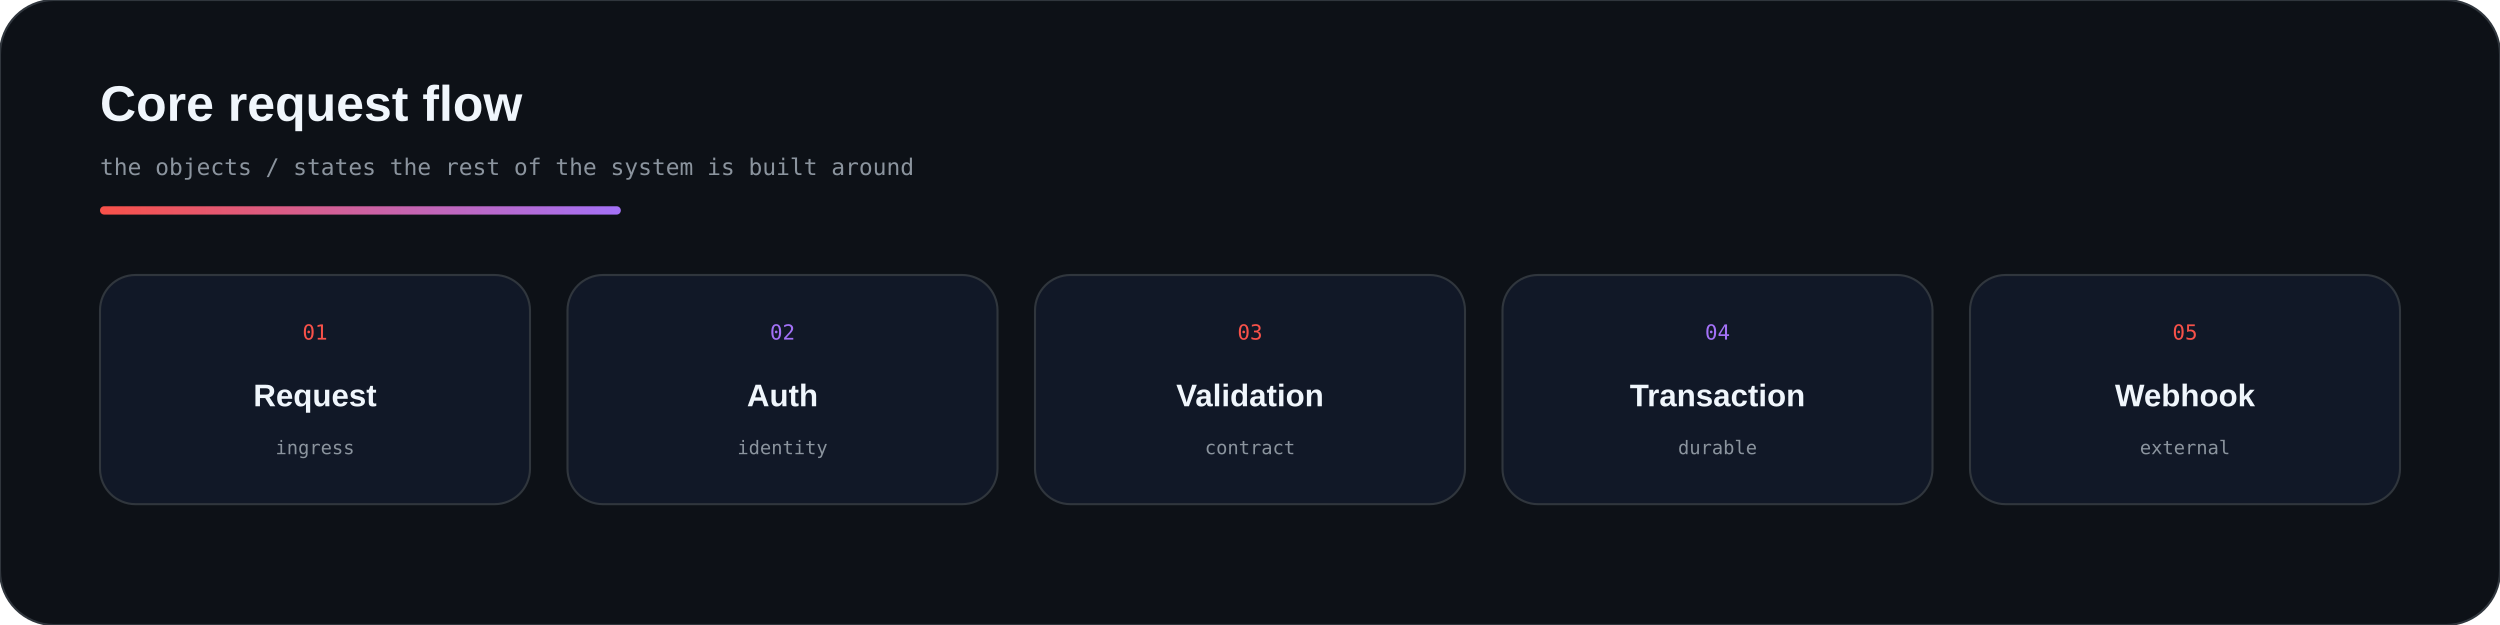
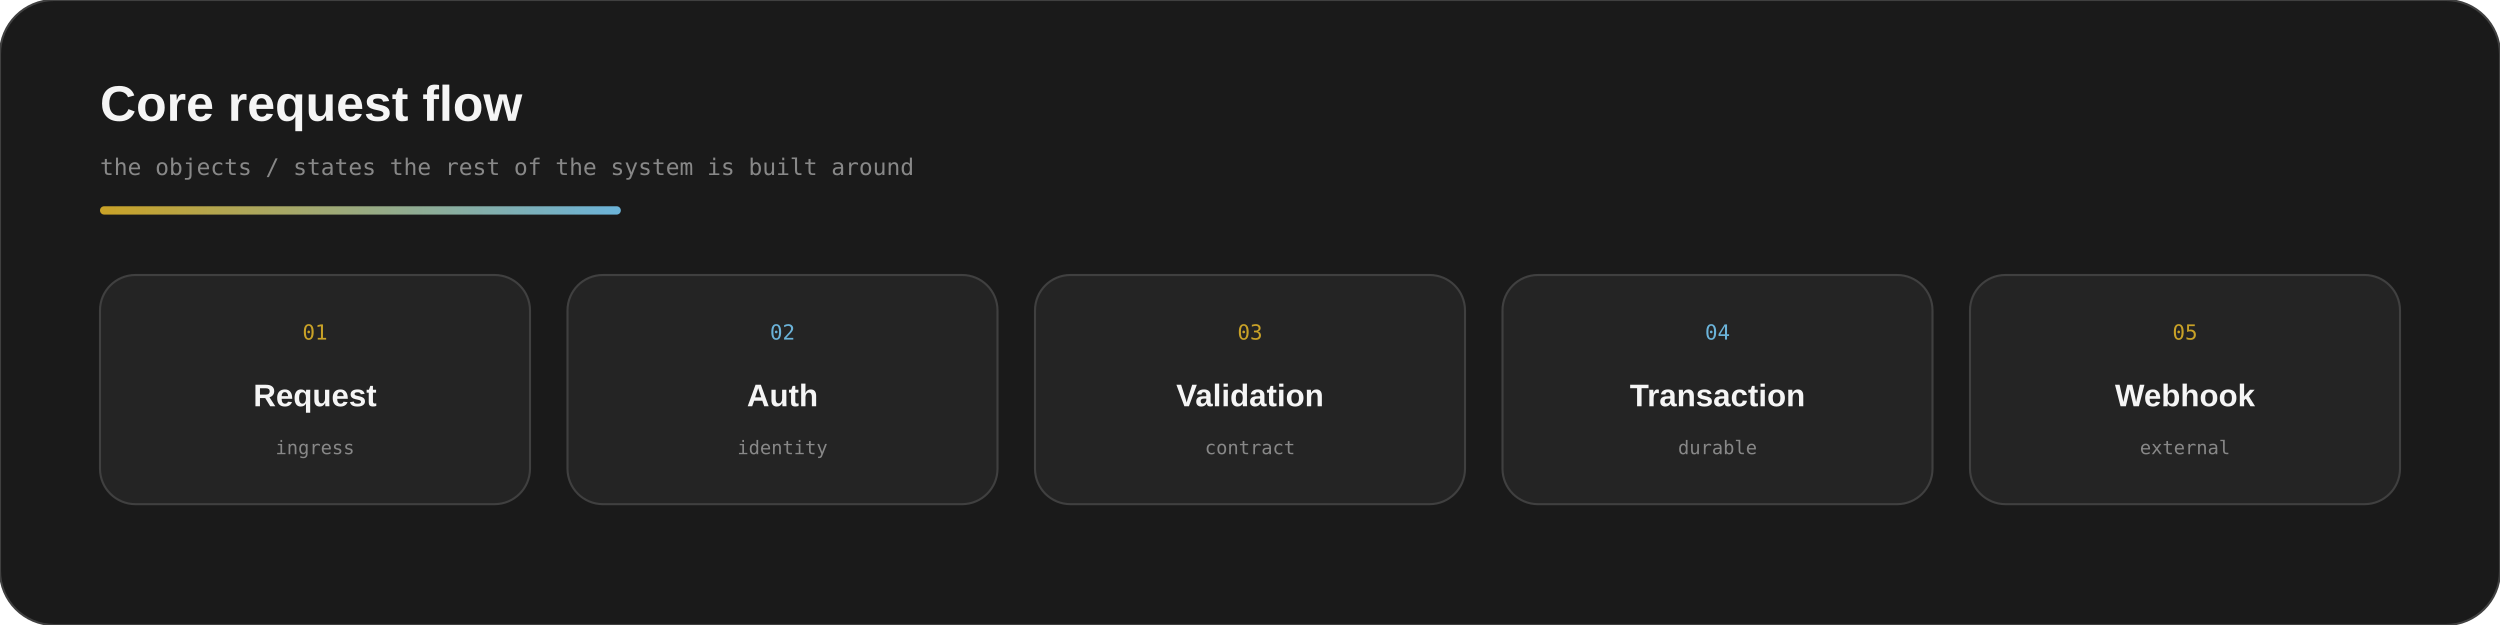
<svg xmlns="http://www.w3.org/2000/svg" width="1200" height="300" viewBox="0 0 1200 300">
  <defs>
    <linearGradient id="g">
-       <stop stop-color="#f85149" />
-       <stop offset="1" stop-color="#a371f7" />
+       <stop stop-color="#c9a227" />
+       <stop offset="1" stop-color="#6bb3d9" />
    </linearGradient>
  </defs>
-   <rect width="1200" height="300" rx="26" fill="#0d1117" stroke="#30363d" />
-   <text x="48" y="58" fill="#f0f6fc" font-family="Arial" font-size="24" font-weight="700">Core request flow</text>
-   <text x="48" y="84" fill="#8b949e" font-family="monospace" font-size="11">the objects / states the rest of the system is built around</text>
+   <rect width="1200" height="300" rx="26" fill="#1a1a1a" stroke="#404040" />
+   <text x="48" y="58" fill="#f5f5f5" font-family="Arial" font-size="24" font-weight="700">Core request flow</text>
+   <text x="48" y="84" fill="#888888" font-family="monospace" font-size="11">the objects / states the rest of the system is built around</text>
  <rect x="48" y="99" width="250" height="4" rx="2" fill="url(#g)" />
  <g transform="translate(48 132)">
-     <rect width="206.4" height="110" rx="17" fill="#111827" stroke="#30363d" />
-     <text x="103.2" y="31" text-anchor="middle" fill="#f85149" font-family="monospace" font-size="10">01</text>
-     <text x="103.2" y="63" text-anchor="middle" fill="#f0f6fc" font-family="Arial" font-size="15" font-weight="700">Request</text>
-     <text x="103.2" y="86" text-anchor="middle" fill="#8b949e" font-family="monospace" font-size="9">ingress</text>
+     <rect width="206.4" height="110" rx="17" fill="#242424" stroke="#404040" />
+     <text x="103.2" y="31" text-anchor="middle" fill="#c9a227" font-family="monospace" font-size="10">01</text>
+     <text x="103.2" y="63" text-anchor="middle" fill="#f5f5f5" font-family="Arial" font-size="15" font-weight="700">Request</text>
+     <text x="103.2" y="86" text-anchor="middle" fill="#888888" font-family="monospace" font-size="9">ingress</text>
  </g>
  <g transform="translate(272.4 132)">
-     <rect width="206.4" height="110" rx="17" fill="#111827" stroke="#30363d" />
-     <text x="103.2" y="31" text-anchor="middle" fill="#a371f7" font-family="monospace" font-size="10">02</text>
-     <text x="103.2" y="63" text-anchor="middle" fill="#f0f6fc" font-family="Arial" font-size="15" font-weight="700">Auth</text>
-     <text x="103.2" y="86" text-anchor="middle" fill="#8b949e" font-family="monospace" font-size="9">identity</text>
+     <rect width="206.4" height="110" rx="17" fill="#242424" stroke="#404040" />
+     <text x="103.2" y="31" text-anchor="middle" fill="#6bb3d9" font-family="monospace" font-size="10">02</text>
+     <text x="103.2" y="63" text-anchor="middle" fill="#f5f5f5" font-family="Arial" font-size="15" font-weight="700">Auth</text>
+     <text x="103.2" y="86" text-anchor="middle" fill="#888888" font-family="monospace" font-size="9">identity</text>
  </g>
  <g transform="translate(496.8 132)">
-     <rect width="206.4" height="110" rx="17" fill="#111827" stroke="#30363d" />
-     <text x="103.2" y="31" text-anchor="middle" fill="#f85149" font-family="monospace" font-size="10">03</text>
-     <text x="103.2" y="63" text-anchor="middle" fill="#f0f6fc" font-family="Arial" font-size="15" font-weight="700">Validation</text>
-     <text x="103.2" y="86" text-anchor="middle" fill="#8b949e" font-family="monospace" font-size="9">contract</text>
+     <rect width="206.4" height="110" rx="17" fill="#242424" stroke="#404040" />
+     <text x="103.2" y="31" text-anchor="middle" fill="#c9a227" font-family="monospace" font-size="10">03</text>
+     <text x="103.2" y="63" text-anchor="middle" fill="#f5f5f5" font-family="Arial" font-size="15" font-weight="700">Validation</text>
+     <text x="103.2" y="86" text-anchor="middle" fill="#888888" font-family="monospace" font-size="9">contract</text>
  </g>
  <g transform="translate(721.2 132)">
-     <rect width="206.4" height="110" rx="17" fill="#111827" stroke="#30363d" />
-     <text x="103.2" y="31" text-anchor="middle" fill="#a371f7" font-family="monospace" font-size="10">04</text>
-     <text x="103.2" y="63" text-anchor="middle" fill="#f0f6fc" font-family="Arial" font-size="15" font-weight="700">Transaction</text>
-     <text x="103.2" y="86" text-anchor="middle" fill="#8b949e" font-family="monospace" font-size="9">durable</text>
+     <rect width="206.4" height="110" rx="17" fill="#242424" stroke="#404040" />
+     <text x="103.2" y="31" text-anchor="middle" fill="#6bb3d9" font-family="monospace" font-size="10">04</text>
+     <text x="103.2" y="63" text-anchor="middle" fill="#f5f5f5" font-family="Arial" font-size="15" font-weight="700">Transaction</text>
+     <text x="103.2" y="86" text-anchor="middle" fill="#888888" font-family="monospace" font-size="9">durable</text>
  </g>
  <g transform="translate(945.6 132)">
-     <rect width="206.4" height="110" rx="17" fill="#111827" stroke="#30363d" />
-     <text x="103.2" y="31" text-anchor="middle" fill="#f85149" font-family="monospace" font-size="10">05</text>
-     <text x="103.2" y="63" text-anchor="middle" fill="#f0f6fc" font-family="Arial" font-size="15" font-weight="700">Webhook</text>
-     <text x="103.2" y="86" text-anchor="middle" fill="#8b949e" font-family="monospace" font-size="9">external</text>
+     <rect width="206.4" height="110" rx="17" fill="#242424" stroke="#404040" />
+     <text x="103.2" y="31" text-anchor="middle" fill="#c9a227" font-family="monospace" font-size="10">05</text>
+     <text x="103.2" y="63" text-anchor="middle" fill="#f5f5f5" font-family="Arial" font-size="15" font-weight="700">Webhook</text>
+     <text x="103.2" y="86" text-anchor="middle" fill="#888888" font-family="monospace" font-size="9">external</text>
  </g>
</svg>
